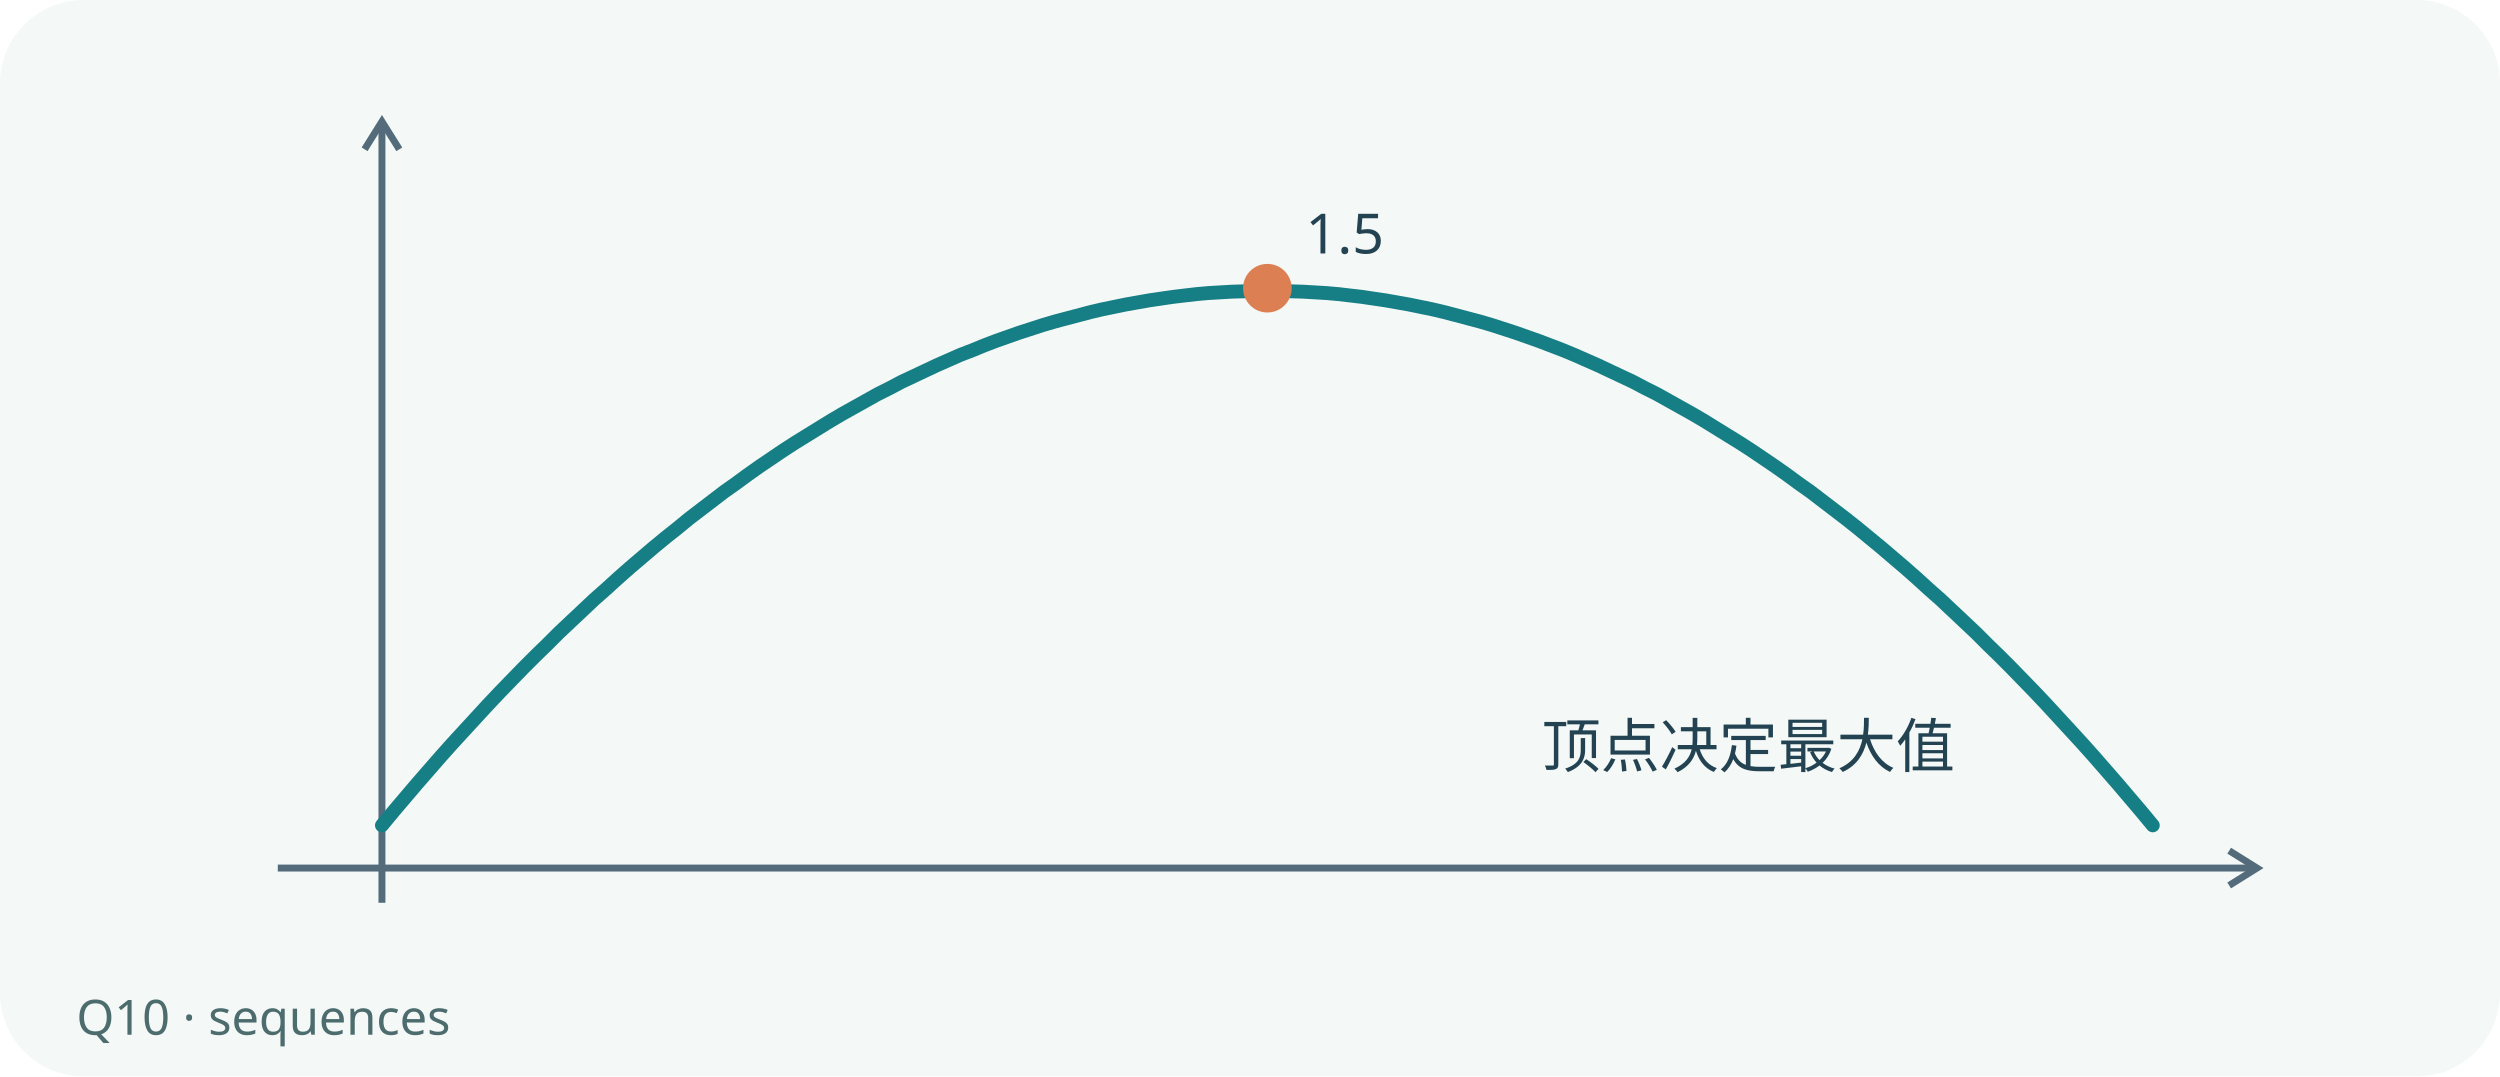
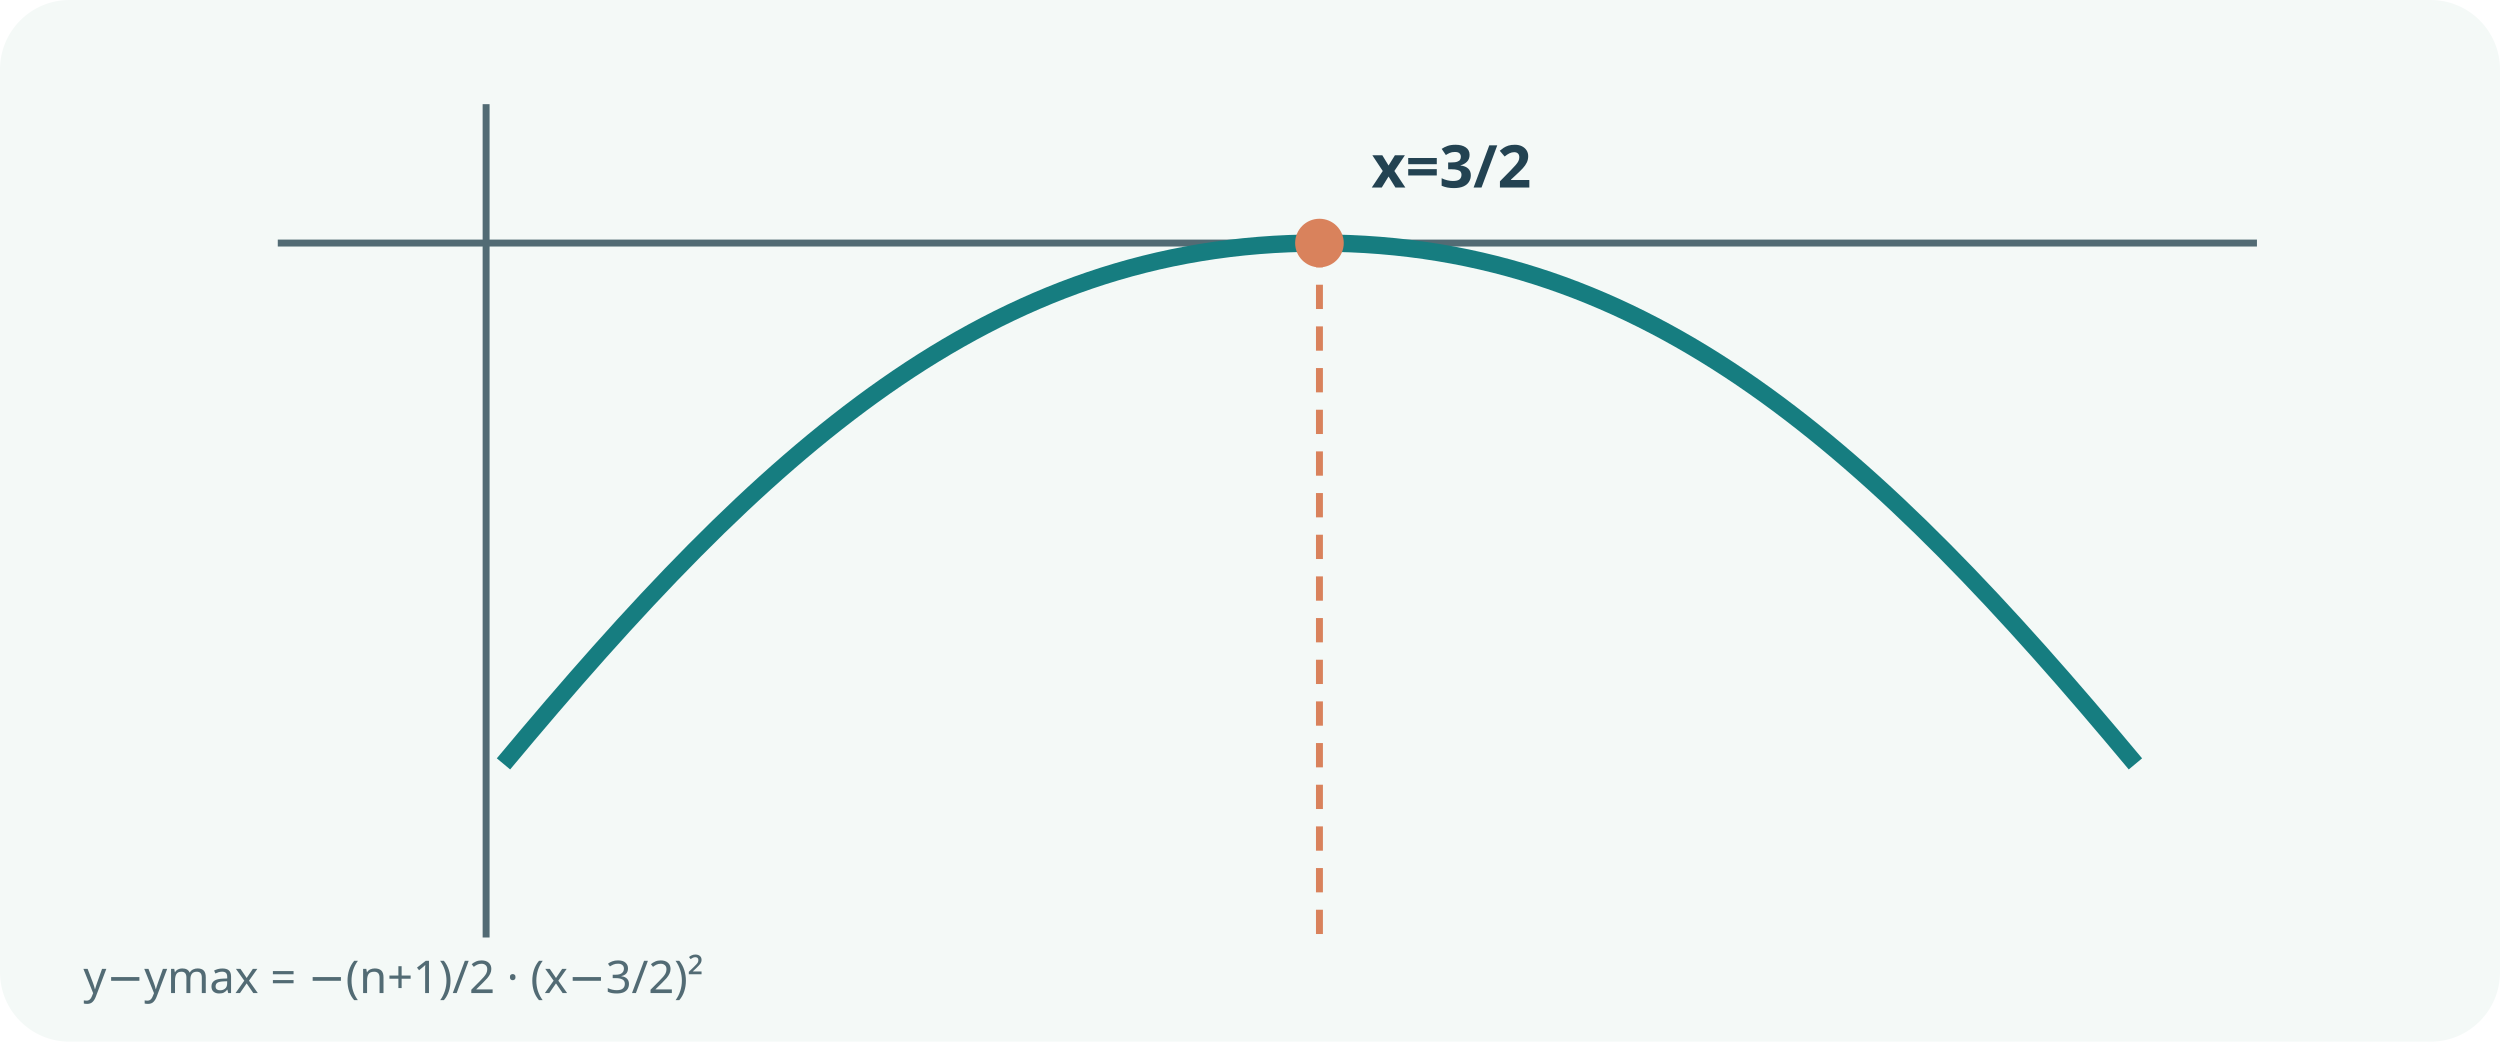
- <svg xmlns="http://www.w3.org/2000/svg" viewBox="0 0 720 310" role="img" aria-label="尾段和是开口向下的二次函数，顶点固定在 aₙ₊₁=3/2">
-   <rect x="0" y="0" width="720" height="310" rx="24" fill="#f4f9f7" />
-   <path d="M80 250H650M110 260V35" stroke="#536b7b" stroke-width="2" />
-   <path d="m642 245 8 5-8 5 M105 43l5-8 5 8" fill="none" stroke="#536b7b" stroke-width="2" />
-   <path d="M110.0 237.7L113.4 233.6L116.8 229.6L120.2 225.6L123.6 221.7L127.0 217.8L130.4 214.0L133.8 210.3L137.2 206.6L140.6 202.9L144.0 199.3L147.4 195.8L150.8 192.3L154.2 188.9L157.6 185.6L161.0 182.2L164.4 179.0L167.8 175.8L171.2 172.6L174.6 169.6L178.0 166.5L181.4 163.5L184.8 160.6L188.2 157.7L191.6 154.9L195.0 152.2L198.4 149.4L201.8 146.8L205.2 144.2L208.6 141.6L212.0 139.2L215.4 136.7L218.8 134.3L222.2 132.0L225.6 129.7L229.0 127.5L232.4 125.4L235.8 123.3L239.2 121.2L242.6 119.2L246.0 117.3L249.4 115.4L252.8 113.5L256.2 111.8L259.6 110.0L263.0 108.4L266.4 106.8L269.8 105.2L273.2 103.7L276.6 102.2L280.0 100.9L283.4 99.5L286.8 98.2L290.2 97.0L293.6 95.8L297.0 94.7L300.4 93.6L303.8 92.6L307.2 91.7L310.6 90.8L314.0 89.9L317.4 89.1L320.8 88.4L324.2 87.7L327.6 87.1L331.0 86.5L334.4 86.0L337.8 85.5L341.2 85.1L344.6 84.7L348.0 84.4L351.4 84.2L354.8 84.0L358.2 83.9L361.6 83.8L365.0 83.8L368.4 83.8L371.8 83.9L375.2 84.0L378.6 84.2L382.0 84.4L385.4 84.7L388.8 85.1L392.2 85.5L395.6 86.0L399.0 86.5L402.4 87.1L405.8 87.7L409.2 88.4L412.6 89.1L416.0 89.9L419.4 90.8L422.8 91.7L426.2 92.6L429.6 93.6L433.0 94.7L436.4 95.8L439.8 97.0L443.2 98.2L446.6 99.5L450.0 100.8L453.4 102.2L456.8 103.7L460.2 105.2L463.6 106.8L467.0 108.4L470.4 110.0L473.8 111.8L477.2 113.5L480.6 115.4L484.0 117.3L487.4 119.2L490.8 121.2L494.2 123.3L497.6 125.4L501.0 127.5L504.4 129.7L507.8 132.0L511.2 134.3L514.6 136.7L518.0 139.2L521.4 141.6L524.8 144.2L528.2 146.8L531.6 149.4L535.0 152.1L538.4 154.9L541.8 157.7L545.2 160.6L548.6 163.5L552.0 166.5L555.4 169.6L558.8 172.6L562.2 175.8L565.6 179.0L569.0 182.2L572.4 185.6L575.8 188.9L579.2 192.3L582.6 195.8L586.0 199.3L589.4 202.9L592.8 206.6L596.2 210.3L599.6 214.0L603.0 217.8L606.4 221.7L609.8 225.6L613.2 229.6L616.6 233.6L620.0 237.7" fill="none" stroke="#167e85" stroke-width="4" stroke-linecap="round" />
-   <circle cx="365" cy="83" r="7" fill="#dc8053" />
-   <text x="376" y="73" fill="#234352" font-size="16" font-family="system-ui, sans-serif">1.5</text>
-   <text x="444" y="221" fill="#234352" font-size="17" font-family="system-ui, sans-serif">顶点决定最大值</text>
-   <text x="22" y="298" fill="#4d6c6e" font-size="14" font-family="system-ui,sans-serif">Q10 · sequences</text>
+ <svg xmlns="http://www.w3.org/2000/svg" viewBox="0 0 720 300" role="img" aria-label="尾段和的二次函数顶点固定在三分之二">
+   <rect width="720" height="300" rx="20" fill="#f4f9f7" />
+   <path d="M80 70H650M140 270V30" stroke="#526b74" stroke-width="2" />
+   <path d="M145 220C220 130 285 70 380 70C475 70 540 130 615 220" fill="none" stroke="#167d80" stroke-width="5" />
+   <path d="M380 70V270" stroke="#d9825c" stroke-width="2" stroke-dasharray="7 5" />
+   <circle cx="380" cy="70" r="7" fill="#d9825c" />
+   <text x="395" y="54" fill="#234352" font-size="17" font-family="system-ui,sans-serif" font-weight="700">x=3/2</text>
+   <text x="24" y="286" fill="#526b74" font-size="13" font-family="system-ui,sans-serif">y−ymax = −(n+1)/2 · (x−3/2)²</text>
</svg>
